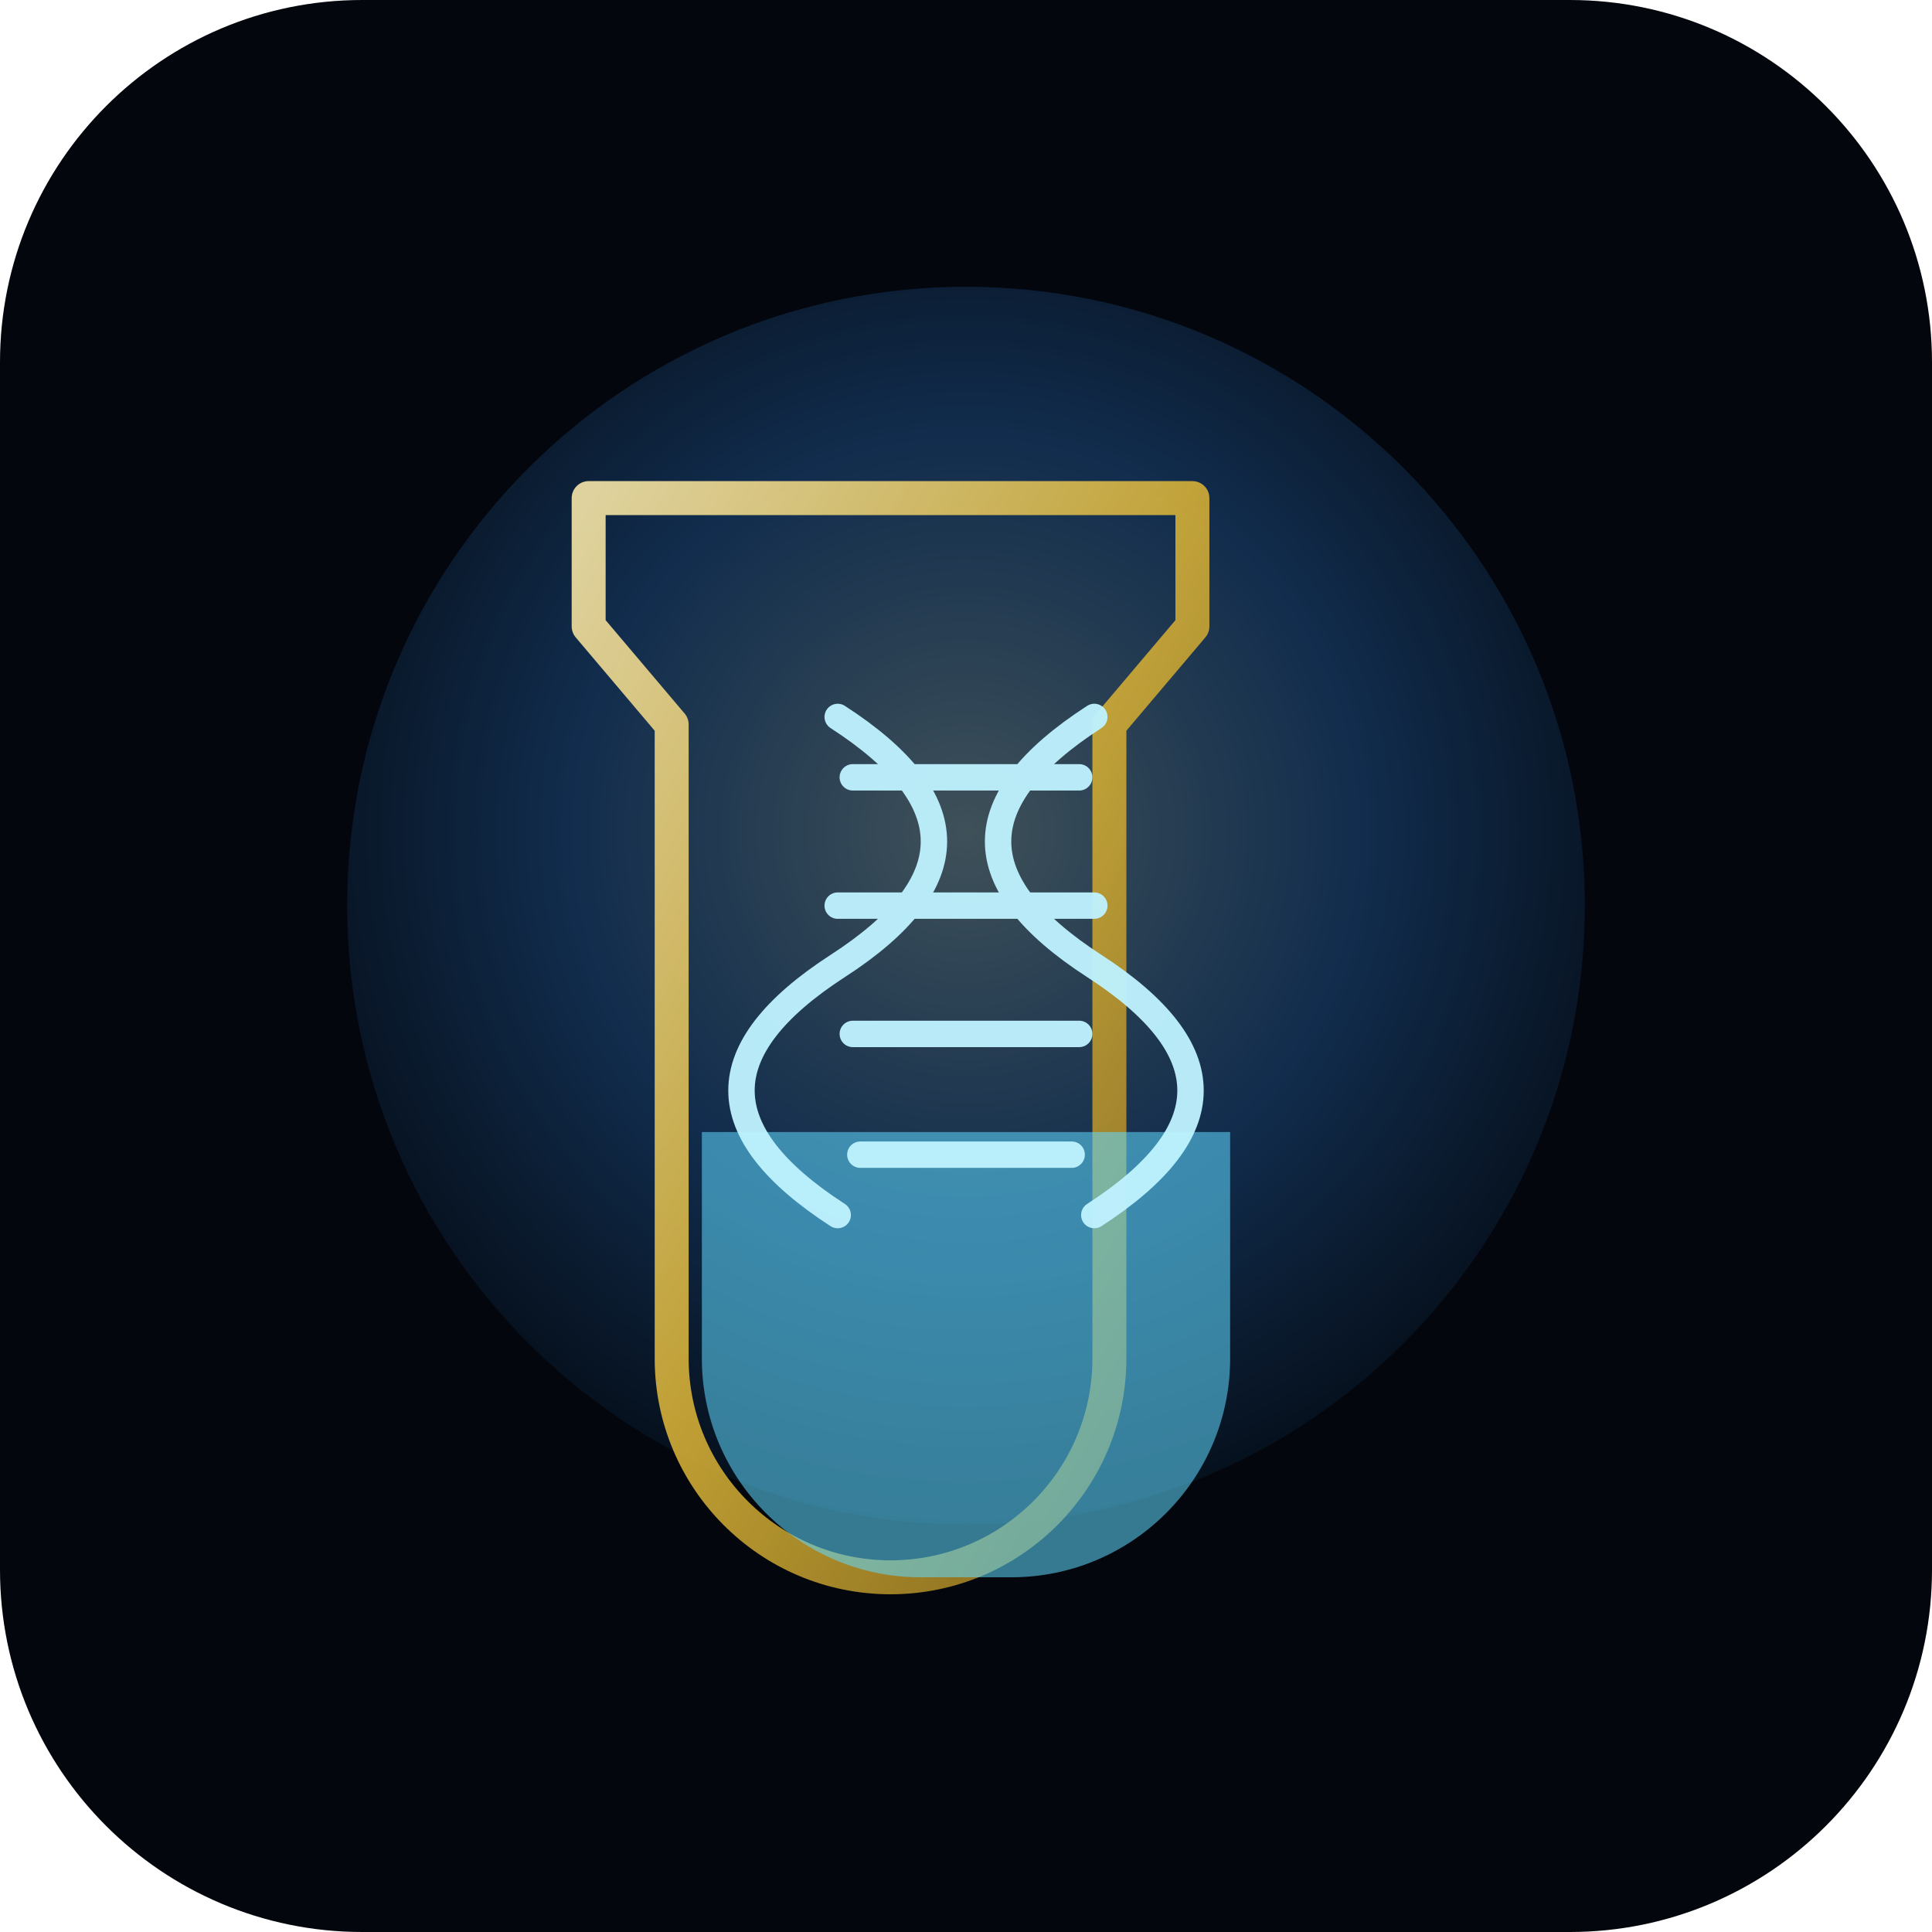
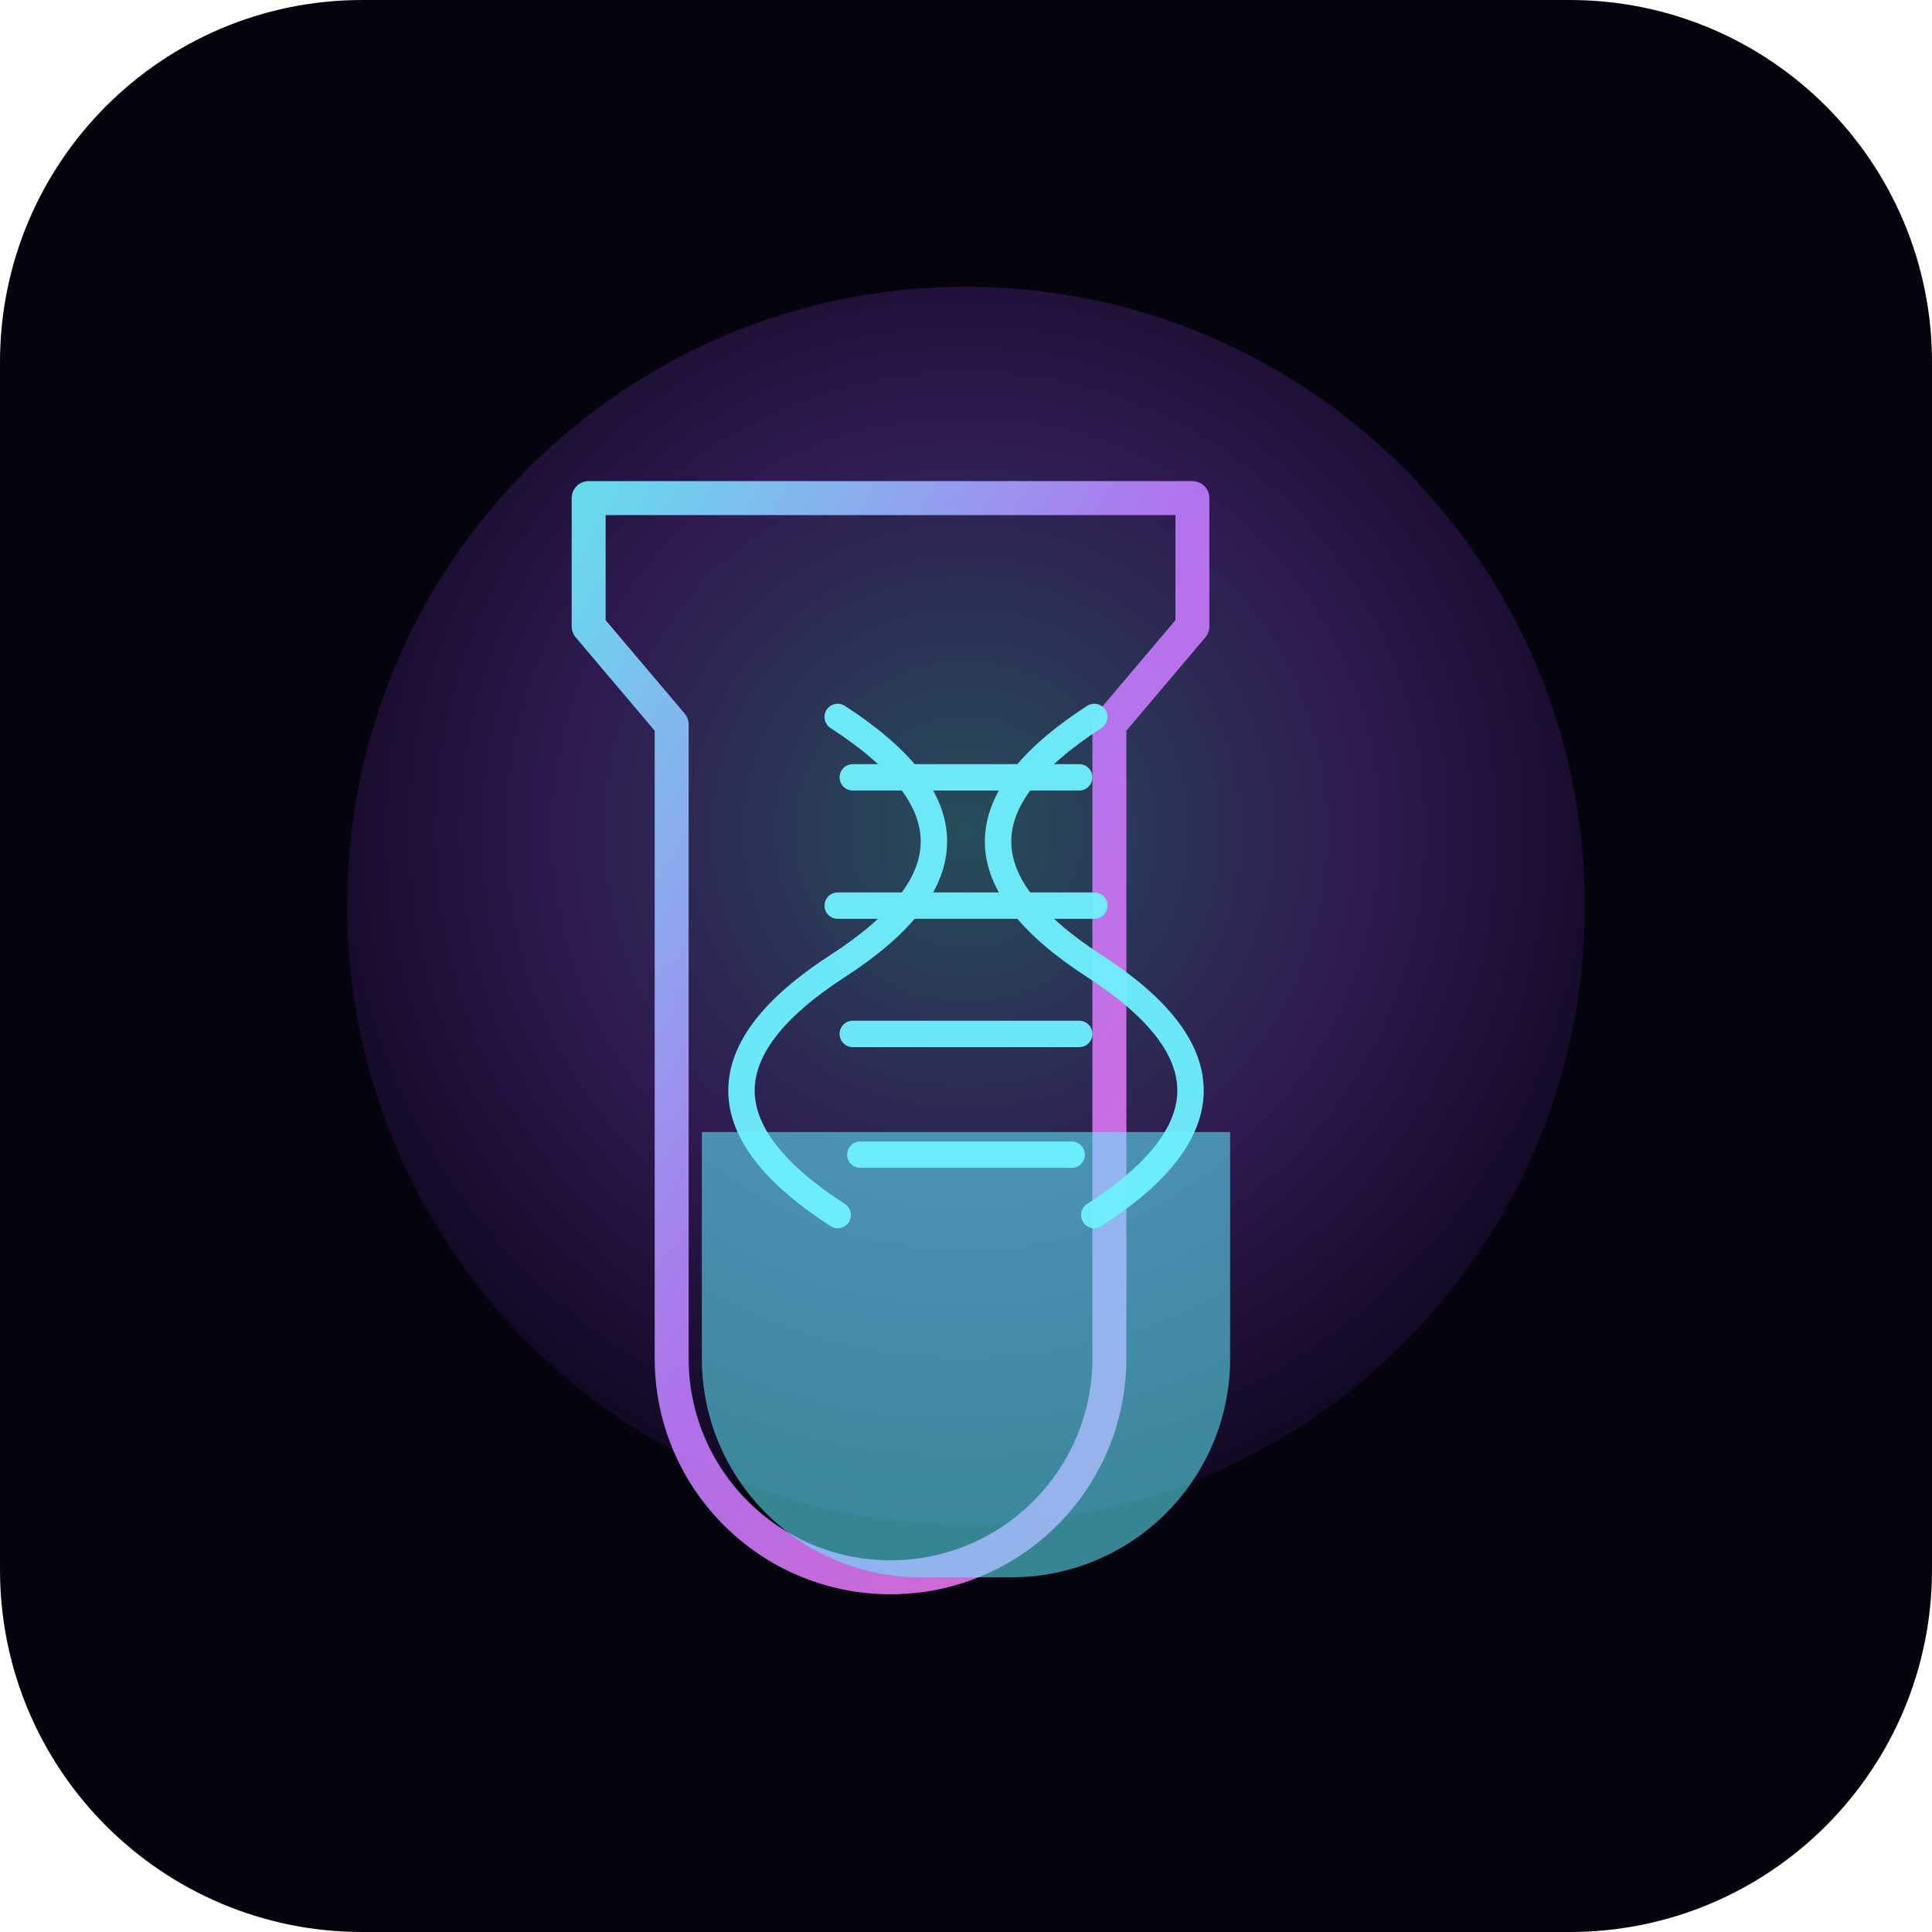
<svg xmlns="http://www.w3.org/2000/svg" viewBox="0 0 512 512" role="img" aria-label="ASTRA">
  <defs>
    <radialGradient id="glow" cx="50%" cy="44%" r="62%">
-       <stop offset="0%" stop-color="#bff2ff" />
-       <stop offset="52%" stop-color="#2f7fd8" />
-       <stop offset="100%" stop-color="#04101c" />
+       <stop offset="0%" stop-color="#6ff0ff" />
+       <stop offset="52%" stop-color="#8a4ce0" />
+       <stop offset="100%" stop-color="#140428" />
    </radialGradient>
-     <linearGradient id="gold" x1="0" y1="0" x2="1" y2="1">
-       <stop offset="0%" stop-color="#f6e5a8" />
-       <stop offset="50%" stop-color="#d4af37" />
-       <stop offset="100%" stop-color="#8a6a1c" />
+     <linearGradient id="iris" x1="0" y1="0" x2="1" y2="1">
+       <stop offset="0%" stop-color="#6ff0ff" />
+       <stop offset="50%" stop-color="#c07bff" />
+       <stop offset="100%" stop-color="#ff6fe0" />
    </linearGradient>
  </defs>
-   <rect width="512" height="512" rx="96" fill="#03060c" />
+   <rect width="512" height="512" rx="96" fill="#05030e" />
  <circle cx="256" cy="240" r="164" fill="url(#glow)" opacity="0.32" />
-   <g stroke="url(#gold)" stroke-width="9" fill="none" stroke-linejoin="round">
+   <g stroke="url(#iris)" stroke-width="9" fill="none" stroke-linejoin="round">
    <path d="M196 132h120v34l-22 26v168a58 58 0 0 1-58 58 58 58 0 0 1-58-58V192l-22-26v-34z" opacity="0.9" />
  </g>
-   <path d="M186 300h140v60a58 58 0 0 1-58 58h-24a58 58 0 0 1-58-58z" fill="#5fd8ff" opacity="0.55" />
-   <g stroke="#bff2ff" stroke-width="7" fill="none" stroke-linecap="round" opacity="0.95">
+   <path d="M186 300h140v60a58 58 0 0 1-58 58h-24a58 58 0 0 1-58-58z" fill="#5ff0ff" opacity="0.55" />
+   <g stroke="#6ff0ff" stroke-width="7" fill="none" stroke-linecap="round" opacity="0.95">
    <path d="M222 190c34 22 34 44 0 66s-34 44 0 66" />
    <path d="M290 190c-34 22-34 44 0 66s34 44 0 66" />
    <path d="M226 206h60M222 240h68M226 274h60M228 306h56" />
  </g>
</svg>
